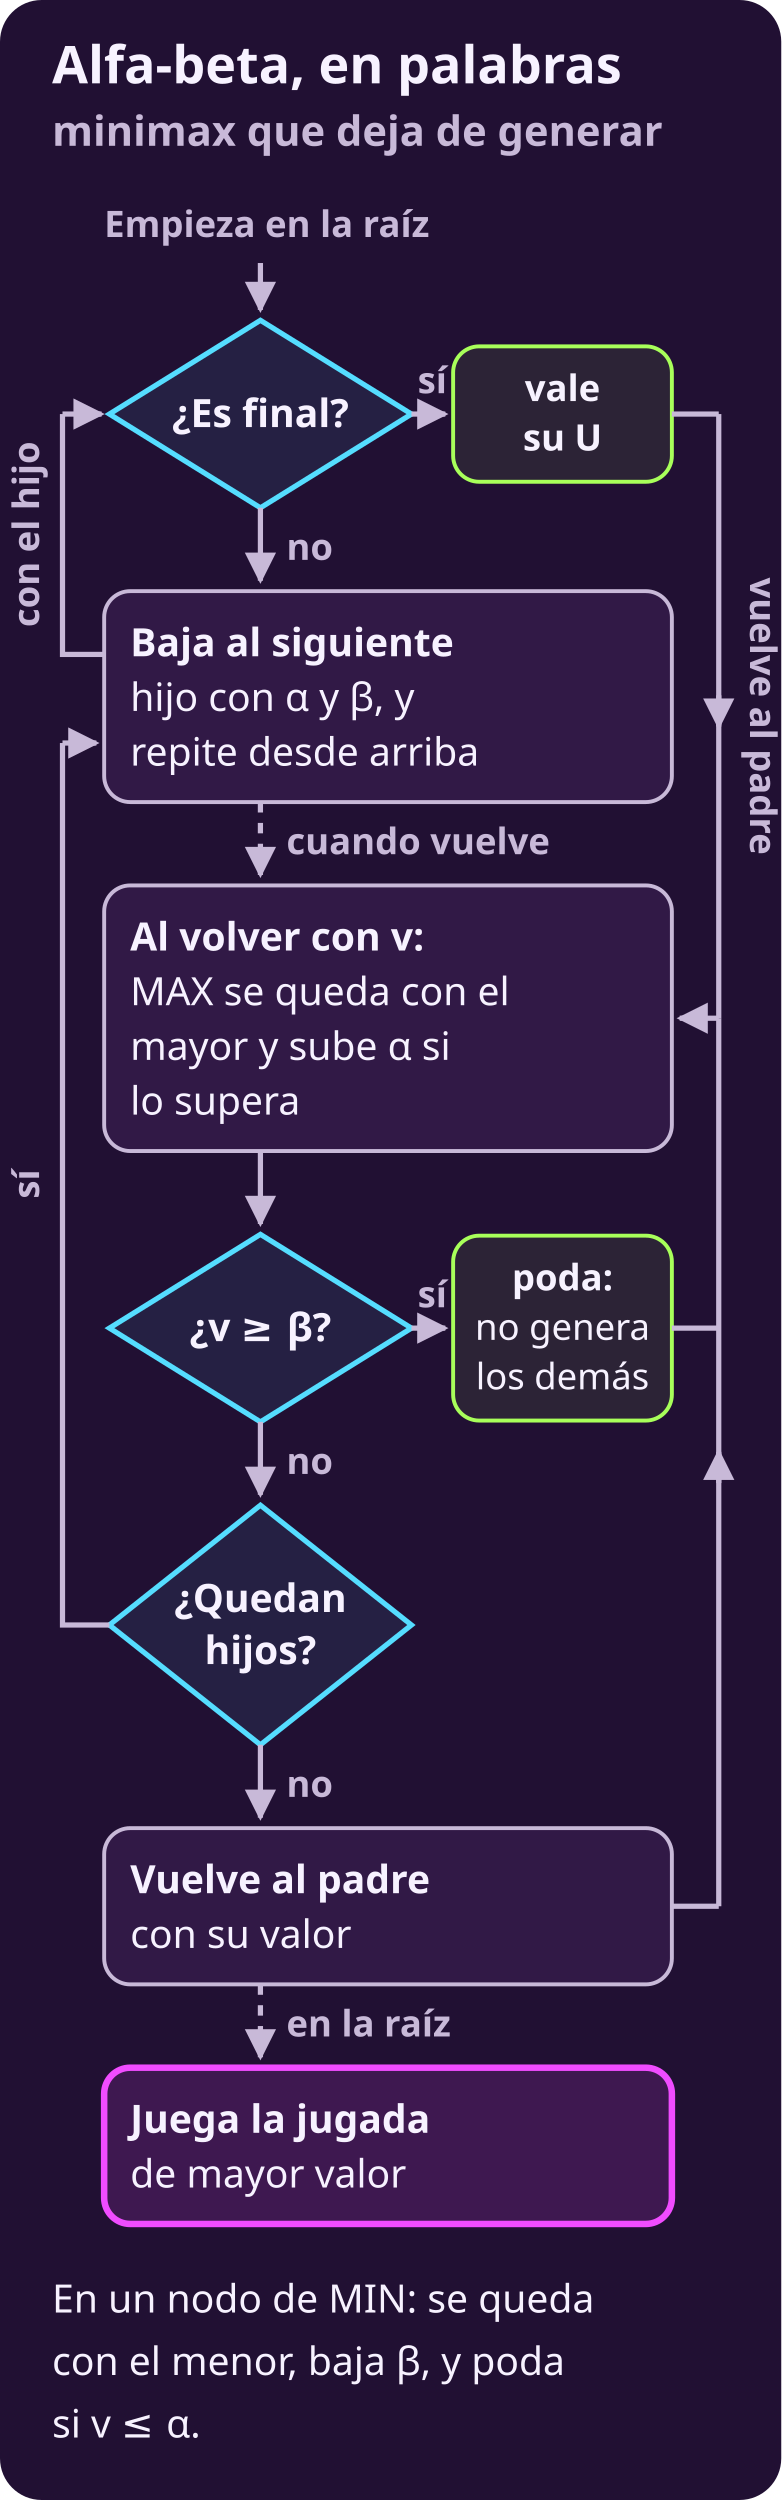
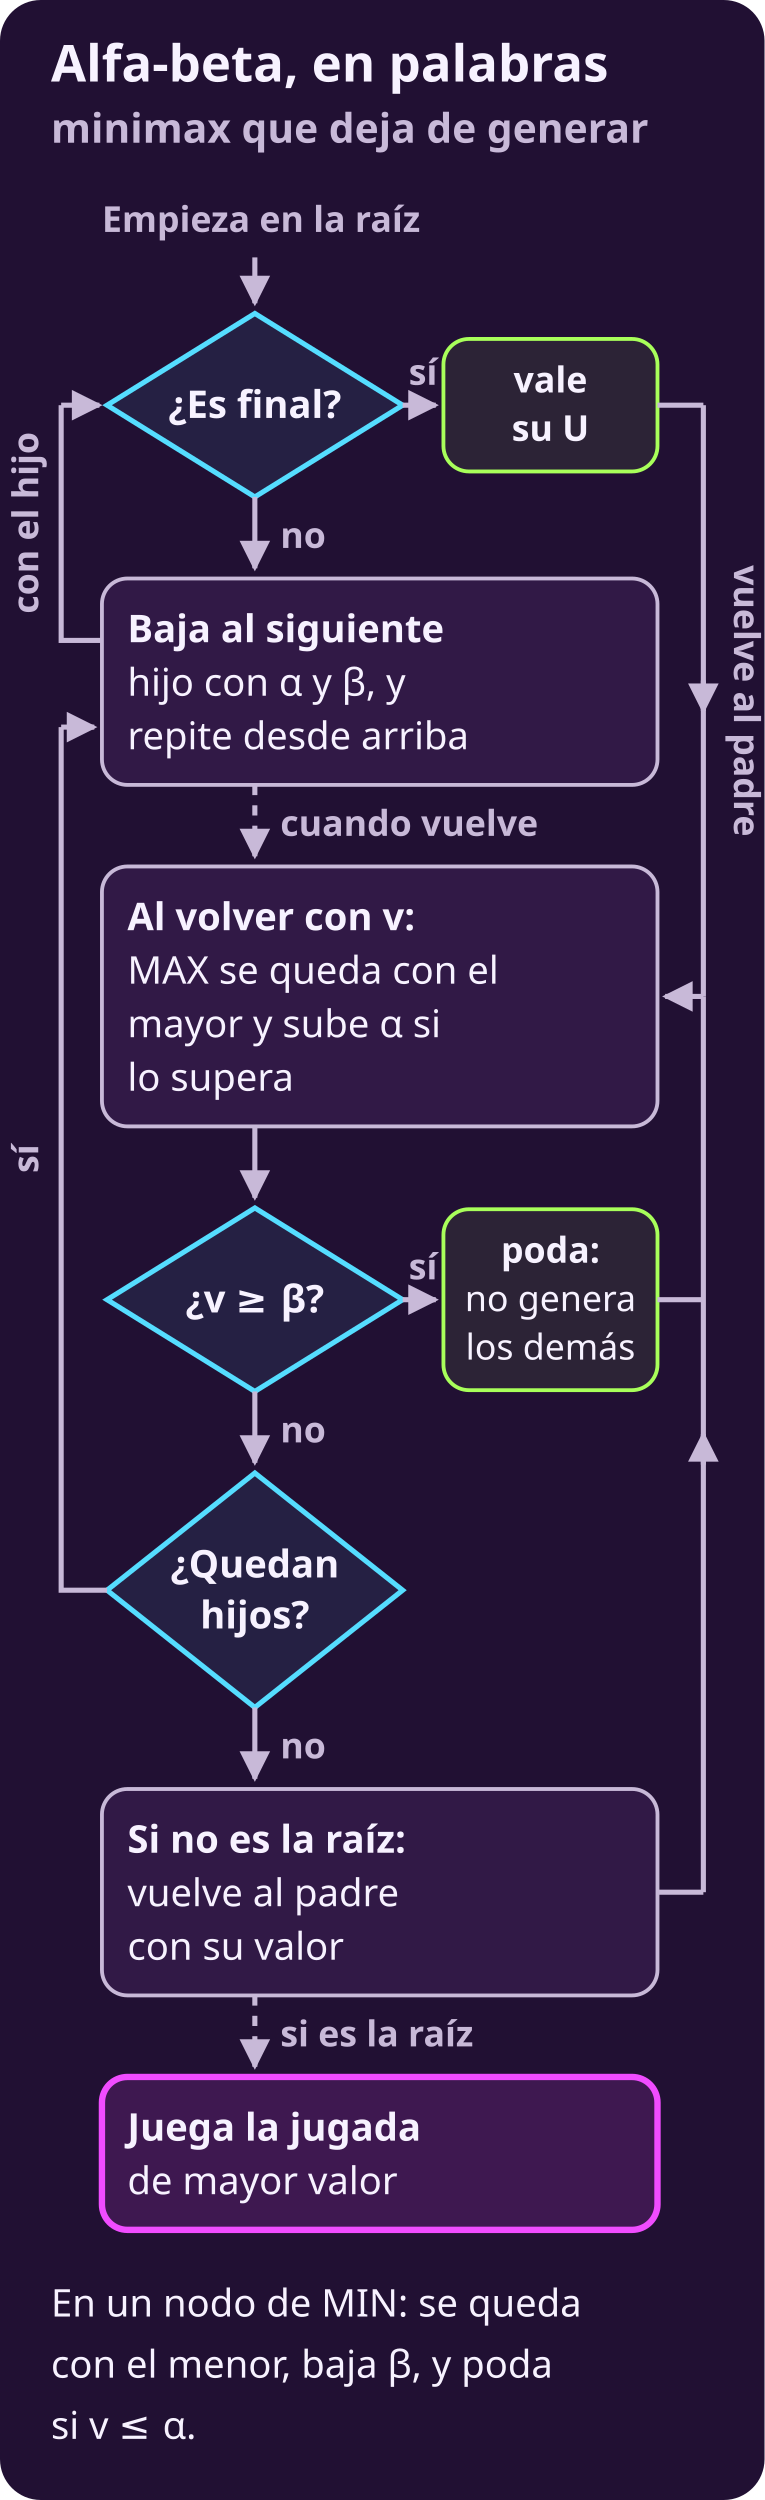
- <svg xmlns="http://www.w3.org/2000/svg" width="300" height="960" viewBox="0 0 300 960" role="img" aria-label="Diagrama de flujo de alfa-beta, en palabras. Empieza en la raíz. 1, pregunta: ¿Es final? Si sí: vale su U, y vuelve al padre: a su paso «Al volver». Si no, sigue abajo. 2: Baja al siguiente hijo con α y β, y repite desde arriba. 3: Al volver con v: MAX se queda con el mayor y sube α si lo supera. 4, pregunta: ¿v ≥ β? Si sí: poda: no genera los demás, y vuelve al padre: a su paso «Al volver». Si no, sigue abajo. 5, pregunta: ¿Quedan hijos? Si no, sigue abajo. 6: Vuelve al padre con su valor. Vuelve al padre: a su paso «Al volver». 7: Juega la jugada de mayor valor. Desde el paso 2 (con el hijo), vuelve al paso 1. Desde el paso 5 (sí), vuelve al paso 2. En un nodo de MIN: se queda con el menor, baja β, y poda si v ≤ α.">
-   <rect x="0" y="0" width="300" height="960" rx="16" fill="#211033" />
+ <svg xmlns="http://www.w3.org/2000/svg" width="300" height="981" viewBox="0 0 300 981" role="img" aria-label="Diagrama de flujo de alfa-beta, en palabras. Empieza en la raíz. 1, pregunta: ¿Es final? Si sí: vale su U, y vuelve al padre: a su paso «Al volver». Si no, sigue abajo. 2: Baja al siguiente hijo con α y β, y repite desde arriba. 3: Al volver con v: MAX se queda con el mayor y sube α si lo supera. 4, pregunta: ¿v ≥ β? Si sí: poda: no genera los demás, y vuelve al padre: a su paso «Al volver». Si no, sigue abajo. 5, pregunta: ¿Quedan hijos? Si no, sigue abajo. 6: Si no es la raíz: vuelve al padre con su valor. Vuelve al padre: a su paso «Al volver». 7: Juega la jugada de mayor valor. Desde el paso 2 (con el hijo), vuelve al paso 1. Desde el paso 5 (sí), vuelve al paso 2. En un nodo de MIN: se queda con el menor, baja β, y poda si v ≤ α.">
+   <rect x="0" y="0" width="300" height="981" rx="16" fill="#211033" />
  <defs>
    <marker id="p" viewBox="0 0 10 10" refX="9" refY="5" markerWidth="6" markerHeight="6" orient="auto-start-reverse">
      <path d="M 0 0 L 10 5 L 0 10 z" fill="#f04cff" />
    </marker>
    <marker id="s" viewBox="0 0 10 10" refX="9" refY="5" markerWidth="6" markerHeight="6" orient="auto-start-reverse">
      <path d="M 0 0 L 10 5 L 0 10 z" fill="#c8b9d8" />
    </marker>
  </defs>
  <text x="20" y="32" fill="#f7f2ff" font-family="system-ui, sans-serif" font-size="20" font-weight="700" text-anchor="start">Alfa-beta, en palabras</text>
  <text x="20" y="56" fill="#c8b9d8" font-family="system-ui, sans-serif" font-size="16" font-weight="700" text-anchor="start">minimax que deja de generar</text>
  <text x="40" y="91" fill="#c8b9d8" font-family="system-ui, sans-serif" font-size="14" font-weight="700" text-anchor="start">Empieza en la raíz</text>
  <line x1="100" y1="101" x2="100" y2="119" stroke="#c8b9d8" stroke-width="2" marker-end="url(#s)" />
  <polygon points="100,123 158,159 100,195 42,159" fill="#252043" stroke="#55ddff" stroke-width="2" />
  <text x="100" y="164" fill="#f7f2ff" font-family="system-ui, sans-serif" font-size="15" font-weight="700" text-anchor="middle">¿Es final?</text>
  <line x1="158" y1="159" x2="171" y2="159" stroke="#c8b9d8" stroke-width="2" marker-end="url(#s)" />
  <text x="166.0" y="151" fill="#c8b9d8" font-family="system-ui, sans-serif" font-size="14" font-weight="700" text-anchor="middle">sí</text>
  <rect x="174" y="133.0" width="84" height="52" rx="10" fill="#2c2336" stroke="#a8ff5a" stroke-width="1.5" />
  <text x="216.0" y="154.0" fill="#f7f2ff" font-family="system-ui, sans-serif" font-size="14" font-weight="700" text-anchor="middle">vale</text>
  <text x="216.0" y="173.0" fill="#f7f2ff" font-family="system-ui, sans-serif" font-size="14" font-weight="700" text-anchor="middle">su U</text>
  <line x1="258" y1="159" x2="276" y2="159" stroke="#c8b9d8" stroke-width="2" />
  <line x1="100" y1="195" x2="100" y2="223" stroke="#c8b9d8" stroke-width="2" marker-end="url(#s)" />
  <text x="110" y="215" fill="#c8b9d8" font-family="system-ui, sans-serif" font-size="14" font-weight="700" text-anchor="start">no</text>
  <rect x="40" y="227" width="218" height="81" rx="10" fill="#311946" stroke="#c8b9d8" stroke-width="1.5" />
  <text x="50" y="252" fill="#f7f2ff" font-family="system-ui, sans-serif" font-size="15" font-weight="700" text-anchor="start">Baja al siguiente</text>
  <text x="50" y="273" fill="#f7f2ff" font-family="system-ui, sans-serif" font-size="15" font-weight="normal" text-anchor="start">hijo con α y β, y</text>
  <text x="50" y="294" fill="#f7f2ff" font-family="system-ui, sans-serif" font-size="15" font-weight="normal" text-anchor="start">repite desde arriba</text>
  <line x1="100" y1="308" x2="100" y2="336" stroke="#c8b9d8" stroke-width="2" stroke-dasharray="4 4" marker-end="url(#s)" />
  <text x="110" y="328" fill="#c8b9d8" font-family="system-ui, sans-serif" font-size="14" font-weight="700" text-anchor="start">cuando vuelve</text>
  <rect x="40" y="340" width="218" height="102" rx="10" fill="#311946" stroke="#c8b9d8" stroke-width="1.5" />
  <text x="50" y="365" fill="#f7f2ff" font-family="system-ui, sans-serif" font-size="15" font-weight="700" text-anchor="start">Al volver con v:</text>
  <text x="50" y="386" fill="#f7f2ff" font-family="system-ui, sans-serif" font-size="15" font-weight="normal" text-anchor="start">MAX se queda con el</text>
  <text x="50" y="407" fill="#f7f2ff" font-family="system-ui, sans-serif" font-size="15" font-weight="normal" text-anchor="start">mayor y sube α si</text>
  <text x="50" y="428" fill="#f7f2ff" font-family="system-ui, sans-serif" font-size="15" font-weight="normal" text-anchor="start">lo supera</text>
  <line x1="100" y1="442" x2="100" y2="470" stroke="#c8b9d8" stroke-width="2" marker-end="url(#s)" />
  <polygon points="100,474 158,510 100,546 42,510" fill="#252043" stroke="#55ddff" stroke-width="2" />
  <text x="100" y="515" fill="#f7f2ff" font-family="system-ui, sans-serif" font-size="15" font-weight="700" text-anchor="middle">¿v ≥ β?</text>
  <line x1="158" y1="510" x2="171" y2="510" stroke="#c8b9d8" stroke-width="2" marker-end="url(#s)" />
  <text x="166.0" y="502" fill="#c8b9d8" font-family="system-ui, sans-serif" font-size="14" font-weight="700" text-anchor="middle">sí</text>
  <rect x="174" y="474.5" width="84" height="71" rx="10" fill="#2c2336" stroke="#a8ff5a" stroke-width="1.5" />
  <text x="216.0" y="495.5" fill="#f7f2ff" font-family="system-ui, sans-serif" font-size="14" font-weight="700" text-anchor="middle">poda:</text>
  <text x="216.0" y="514.5" fill="#f7f2ff" font-family="system-ui, sans-serif" font-size="14" font-weight="normal" text-anchor="middle">no genera</text>
  <text x="216.0" y="533.5" fill="#f7f2ff" font-family="system-ui, sans-serif" font-size="14" font-weight="normal" text-anchor="middle">los demás</text>
  <line x1="258" y1="510" x2="276" y2="510" stroke="#c8b9d8" stroke-width="2" />
  <line x1="100" y1="546" x2="100" y2="574" stroke="#c8b9d8" stroke-width="2" marker-end="url(#s)" />
  <text x="110" y="566" fill="#c8b9d8" font-family="system-ui, sans-serif" font-size="14" font-weight="700" text-anchor="start">no</text>
  <polygon points="100,578 158,624 100,670 42,624" fill="#252043" stroke="#55ddff" stroke-width="2" />
  <text x="100" y="619" fill="#f7f2ff" font-family="system-ui, sans-serif" font-size="15" font-weight="700" text-anchor="middle">¿Quedan</text>
  <text x="100" y="639" fill="#f7f2ff" font-family="system-ui, sans-serif" font-size="15" font-weight="700" text-anchor="middle">hijos?</text>
  <line x1="100" y1="670" x2="100" y2="698" stroke="#c8b9d8" stroke-width="2" marker-end="url(#s)" />
  <text x="110" y="690" fill="#c8b9d8" font-family="system-ui, sans-serif" font-size="14" font-weight="700" text-anchor="start">no</text>
-   <rect x="40" y="702" width="218" height="60" rx="10" fill="#311946" stroke="#c8b9d8" stroke-width="1.5" />
-   <text x="50" y="727" fill="#f7f2ff" font-family="system-ui, sans-serif" font-size="15" font-weight="700" text-anchor="start">Vuelve al padre</text>
-   <text x="50" y="748" fill="#f7f2ff" font-family="system-ui, sans-serif" font-size="15" font-weight="normal" text-anchor="start">con su valor</text>
-   <line x1="258" y1="732.0" x2="276" y2="732.0" stroke="#c8b9d8" stroke-width="2" />
-   <line x1="100" y1="762" x2="100" y2="790" stroke="#c8b9d8" stroke-width="2" stroke-dasharray="4 4" marker-end="url(#s)" />
-   <text x="110" y="782" fill="#c8b9d8" font-family="system-ui, sans-serif" font-size="14" font-weight="700" text-anchor="start">en la raíz</text>
-   <rect x="40" y="794" width="218" height="60" rx="10" fill="#3e1850" stroke="#f04cff" stroke-width="2.5" />
-   <text x="50" y="819" fill="#f7f2ff" font-family="system-ui, sans-serif" font-size="15" font-weight="700" text-anchor="start">Juega la jugada</text>
-   <text x="50" y="840" fill="#f7f2ff" font-family="system-ui, sans-serif" font-size="15" font-weight="normal" text-anchor="start">de mayor valor</text>
+   <rect x="40" y="702" width="218" height="81" rx="10" fill="#311946" stroke="#c8b9d8" stroke-width="1.5" />
+   <text x="50" y="727" fill="#f7f2ff" font-family="system-ui, sans-serif" font-size="15" font-weight="700" text-anchor="start">Si no es la raíz:</text>
+   <text x="50" y="748" fill="#f7f2ff" font-family="system-ui, sans-serif" font-size="15" font-weight="normal" text-anchor="start">vuelve al padre</text>
+   <text x="50" y="769" fill="#f7f2ff" font-family="system-ui, sans-serif" font-size="15" font-weight="normal" text-anchor="start">con su valor</text>
+   <line x1="258" y1="742.5" x2="276" y2="742.5" stroke="#c8b9d8" stroke-width="2" />
+   <line x1="100" y1="783" x2="100" y2="811" stroke="#c8b9d8" stroke-width="2" stroke-dasharray="4 4" marker-end="url(#s)" />
+   <text x="110" y="803" fill="#c8b9d8" font-family="system-ui, sans-serif" font-size="14" font-weight="700" text-anchor="start">si es la raíz</text>
+   <rect x="40" y="815" width="218" height="60" rx="10" fill="#3e1850" stroke="#f04cff" stroke-width="2.5" />
+   <text x="50" y="840" fill="#f7f2ff" font-family="system-ui, sans-serif" font-size="15" font-weight="700" text-anchor="start">Juega la jugada</text>
+   <text x="50" y="861" fill="#f7f2ff" font-family="system-ui, sans-serif" font-size="15" font-weight="normal" text-anchor="start">de mayor valor</text>
  <line x1="276" y1="159" x2="276" y2="391.0" stroke="#c8b9d8" stroke-width="2" />
  <line x1="276" y1="267.0" x2="276" y2="279.0" stroke="#c8b9d8" stroke-width="2" marker-end="url(#s)" />
-   <line x1="276" y1="732.0" x2="276" y2="391.0" stroke="#c8b9d8" stroke-width="2" />
-   <line x1="276" y1="569.5" x2="276" y2="557.5" stroke="#c8b9d8" stroke-width="2" marker-end="url(#s)" />
+   <line x1="276" y1="742.5" x2="276" y2="391.0" stroke="#c8b9d8" stroke-width="2" />
+   <line x1="276" y1="574.75" x2="276" y2="562.75" stroke="#c8b9d8" stroke-width="2" marker-end="url(#s)" />
  <line x1="276" y1="391.0" x2="261" y2="391.0" stroke="#c8b9d8" stroke-width="2" marker-end="url(#s)" />
  <text x="288" y="275.0" fill="#c8b9d8" font-family="system-ui, sans-serif" font-size="14" font-weight="700" text-anchor="middle" transform="rotate(90 288 275.0)">vuelve al padre</text>
  <polyline points="40,251.3 24,251.3 24,159" fill="none" stroke="#c8b9d8" stroke-width="2" />
  <line x1="24" y1="159" x2="39" y2="159" stroke="#c8b9d8" stroke-width="2" marker-end="url(#s)" />
  <text x="15" y="205.15" fill="#c8b9d8" font-family="system-ui, sans-serif" font-size="14" font-weight="700" text-anchor="middle" transform="rotate(-90 15 205.15)">con el hijo</text>
  <polyline points="42,624 24,624 24,285.32" fill="none" stroke="#c8b9d8" stroke-width="2" />
  <line x1="24" y1="285.32" x2="37" y2="285.32" stroke="#c8b9d8" stroke-width="2" marker-end="url(#s)" />
  <text x="15" y="454.66" fill="#c8b9d8" font-family="system-ui, sans-serif" font-size="14" font-weight="700" text-anchor="middle" transform="rotate(-90 15 454.66)">sí</text>
-   <text x="20" y="888" fill="#f7f2ff" font-family="system-ui, sans-serif" font-size="15" font-weight="normal" text-anchor="start">En un nodo de MIN: se queda</text>
-   <text x="20" y="912" fill="#f7f2ff" font-family="system-ui, sans-serif" font-size="15" font-weight="normal" text-anchor="start">con el menor, baja β, y poda</text>
-   <text x="20" y="936" fill="#f7f2ff" font-family="system-ui, sans-serif" font-size="15" font-weight="normal" text-anchor="start">si v ≤ α.</text>
+   <text x="20" y="909" fill="#f7f2ff" font-family="system-ui, sans-serif" font-size="15" font-weight="normal" text-anchor="start">En un nodo de MIN: se queda</text>
+   <text x="20" y="933" fill="#f7f2ff" font-family="system-ui, sans-serif" font-size="15" font-weight="normal" text-anchor="start">con el menor, baja β, y poda</text>
+   <text x="20" y="957" fill="#f7f2ff" font-family="system-ui, sans-serif" font-size="15" font-weight="normal" text-anchor="start">si v ≤ α.</text>
</svg>
